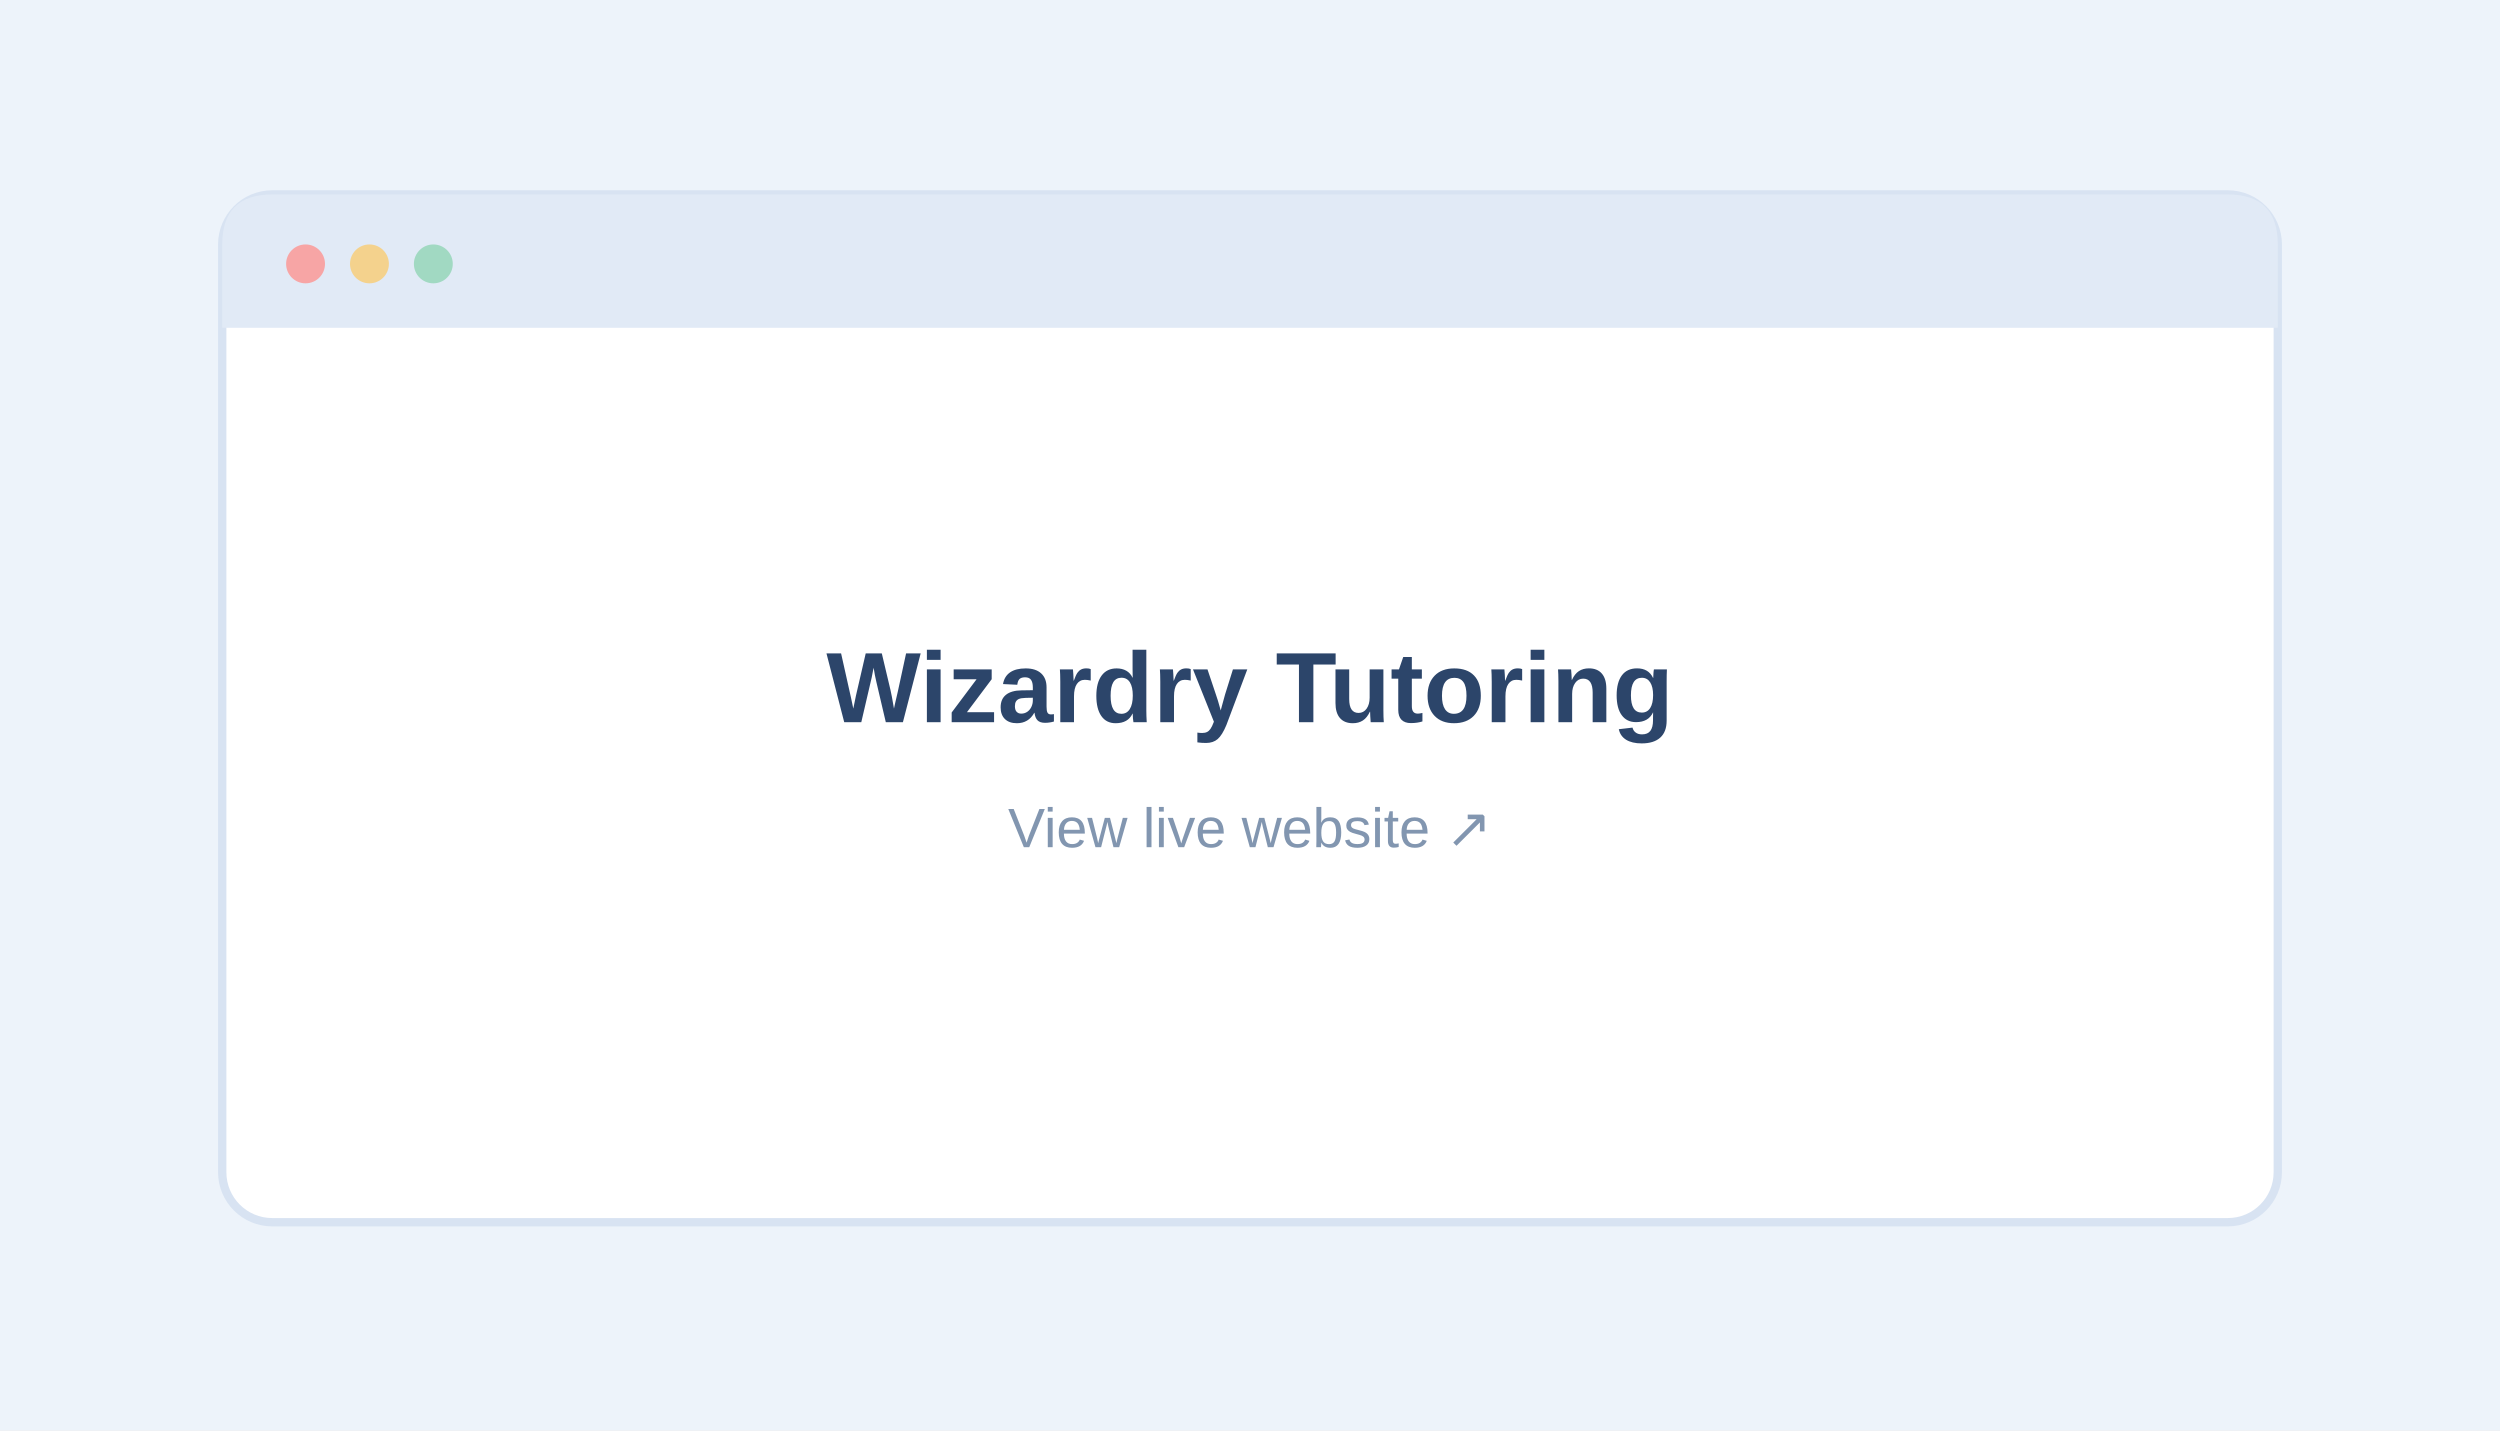
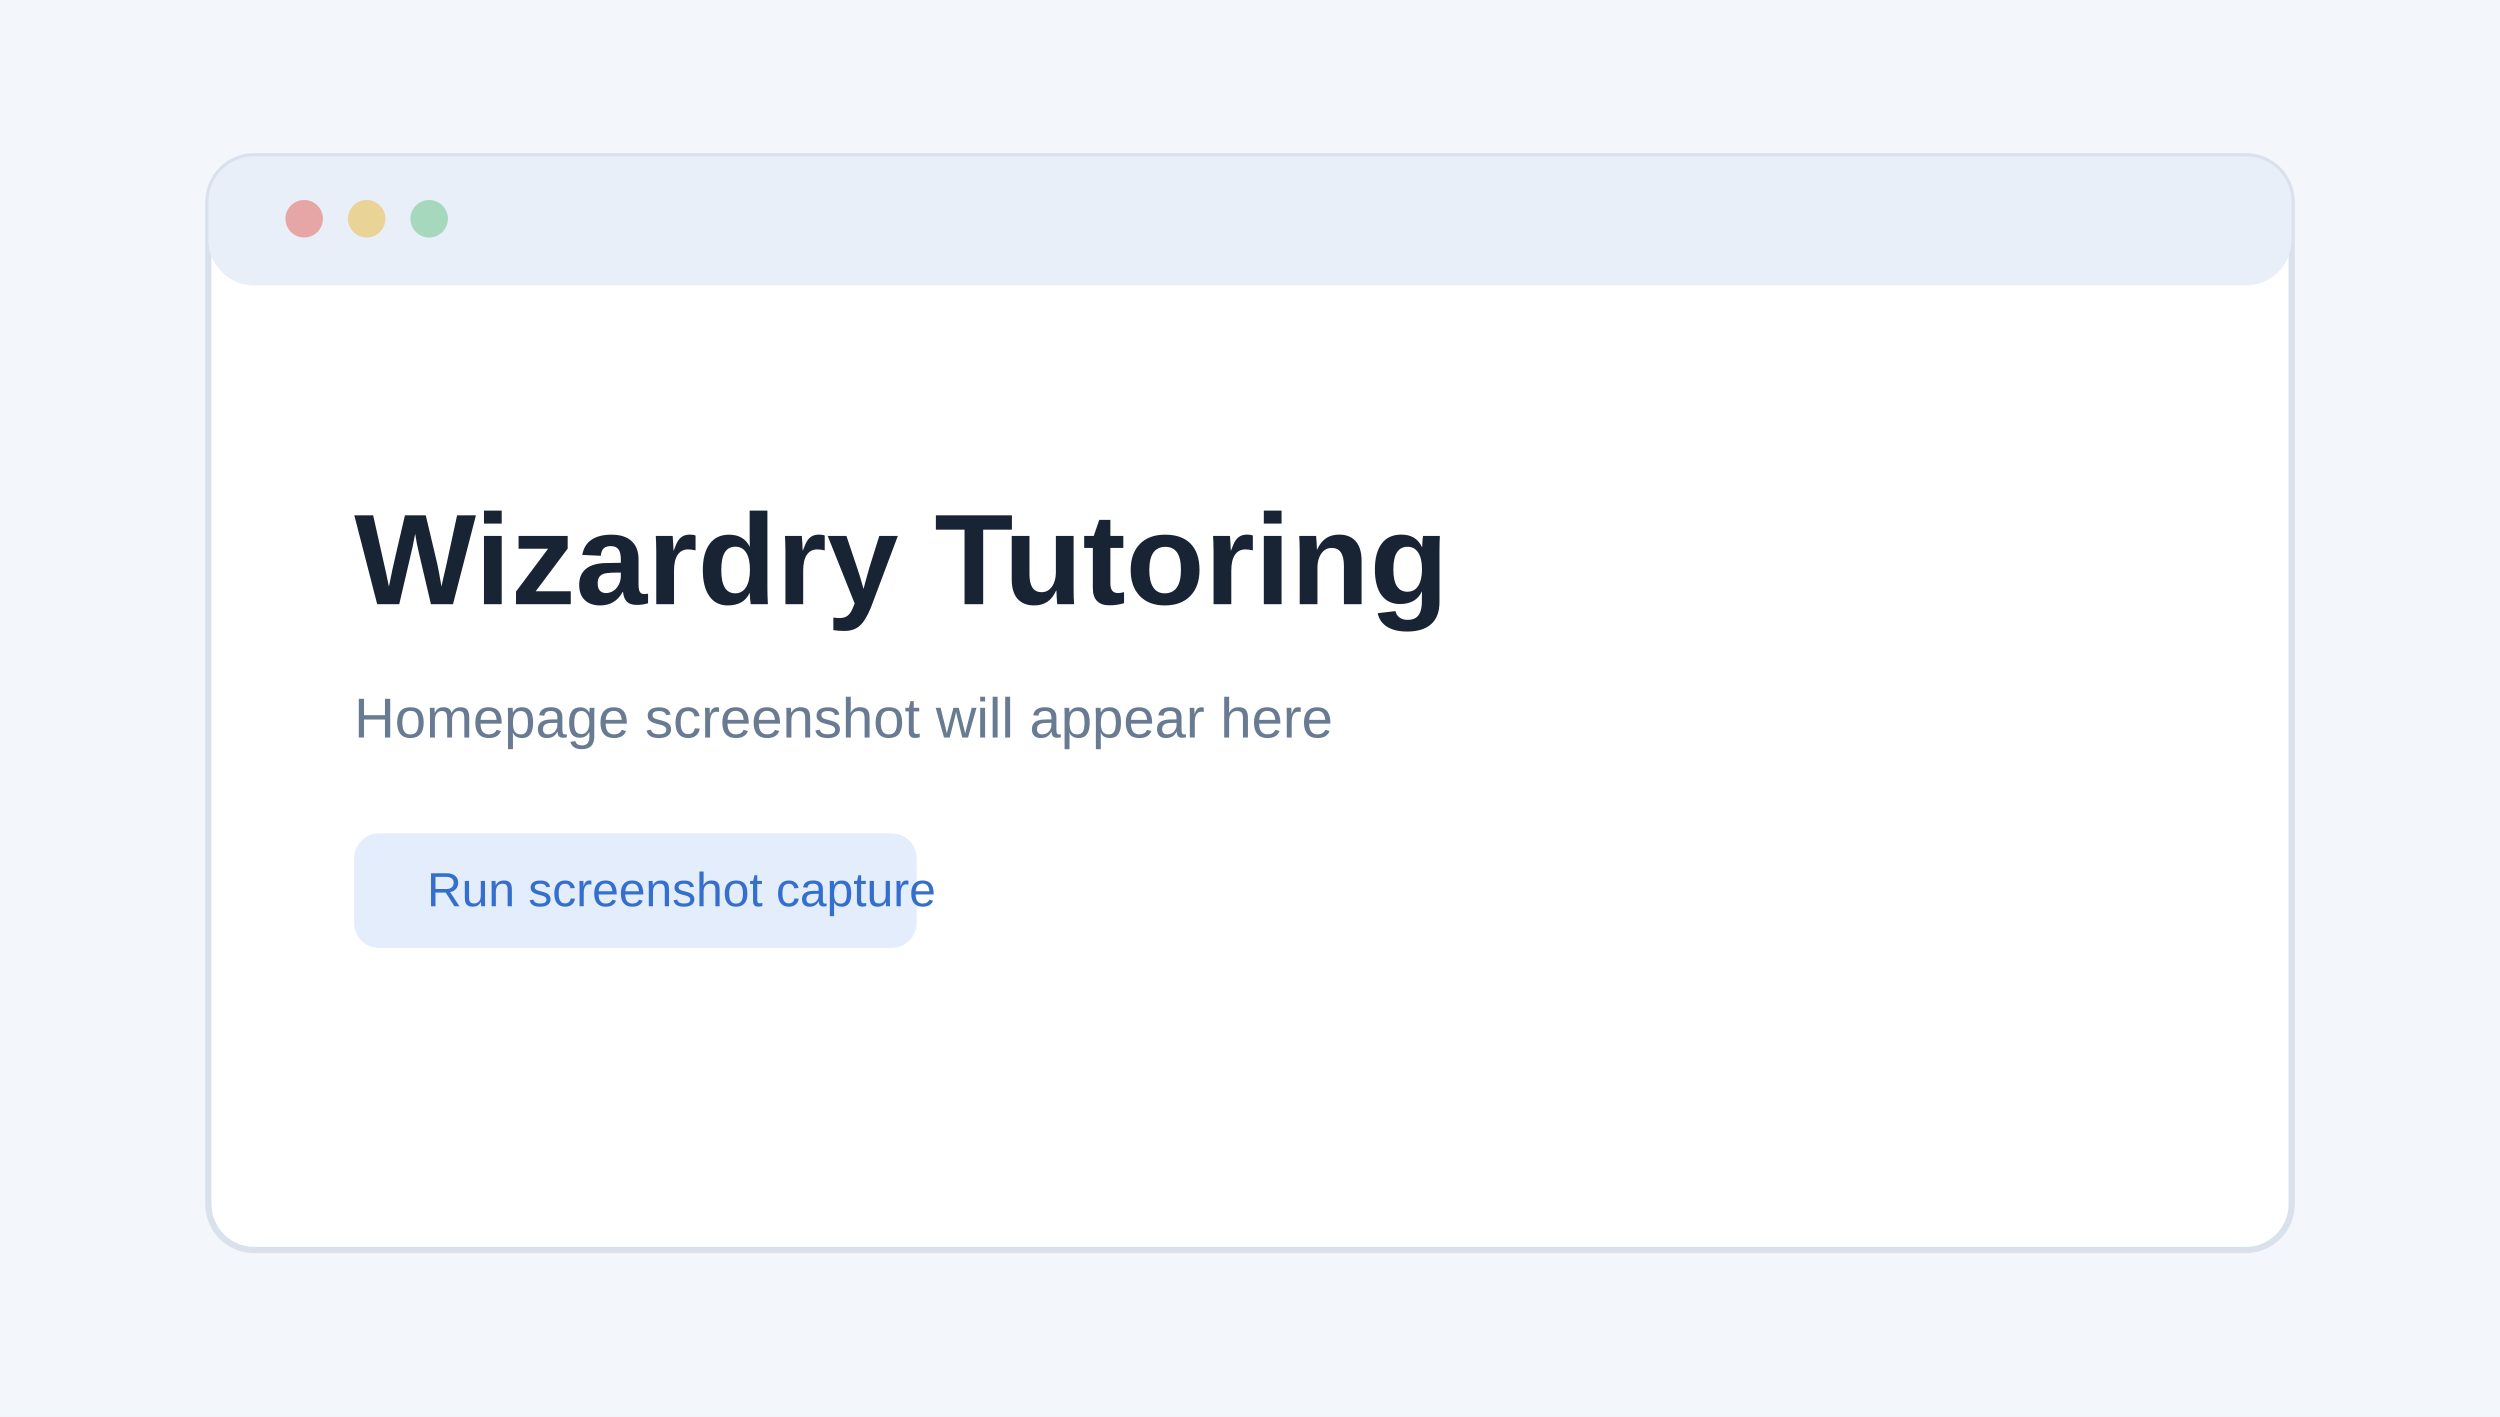
- <svg xmlns="http://www.w3.org/2000/svg" viewBox="0 0 900 515">
-   <rect width="900" height="515" fill="#edf3fa" />
-   <rect x="80" y="70" width="740" height="370" rx="18" fill="white" stroke="#d8e3f2" stroke-width="3" />
-   <path d="M80 88q0-18 18-18h704q18 0 18 18v30H80z" fill="#e1eaf6" />
-   <circle cx="110" cy="95" r="7" fill="#f7a5a5" />
-   <circle cx="133" cy="95" r="7" fill="#f4d28d" />
-   <circle cx="156" cy="95" r="7" fill="#a1d9c2" />
-   <text x="450" y="260" text-anchor="middle" font-family="Arial,sans-serif" font-weight="bold" font-size="36" fill="#2c456a">Wizardry Tutoring</text>
-   <text x="450" y="305" text-anchor="middle" font-family="Arial,sans-serif" font-size="20" fill="#8296b0">View live website ↗</text>
+ <svg xmlns="http://www.w3.org/2000/svg" width="1200" height="680" viewBox="0 0 1200 680">
+   <rect width="1200" height="680" fill="#f3f6fb" />
+   <rect x="100" y="75" width="1000" height="525" rx="22" fill="white" stroke="#d9e1ed" stroke-width="3" />
+   <rect x="100" y="75" width="1000" height="62" rx="22" fill="#e9eff8" />
+   <circle cx="146" cy="105" r="9" fill="#e6a6a6" />
+   <circle cx="176" cy="105" r="9" fill="#e9d397" />
+   <circle cx="206" cy="105" r="9" fill="#a5d8bc" />
+   <text x="170" y="290" font-family="Arial,sans-serif" font-weight="bold" font-size="62" fill="#182334">Wizardry Tutoring</text>
+   <text x="170" y="354" font-family="Arial,sans-serif" font-size="27" fill="#697b92">Homepage screenshot will appear here</text>
+   <rect x="170" y="400" width="270" height="55" rx="12" fill="#e4edfb" />
+   <text x="205" y="435" font-family="Arial,sans-serif" font-size="23" fill="#356fce">Run screenshot capture</text>
</svg>
